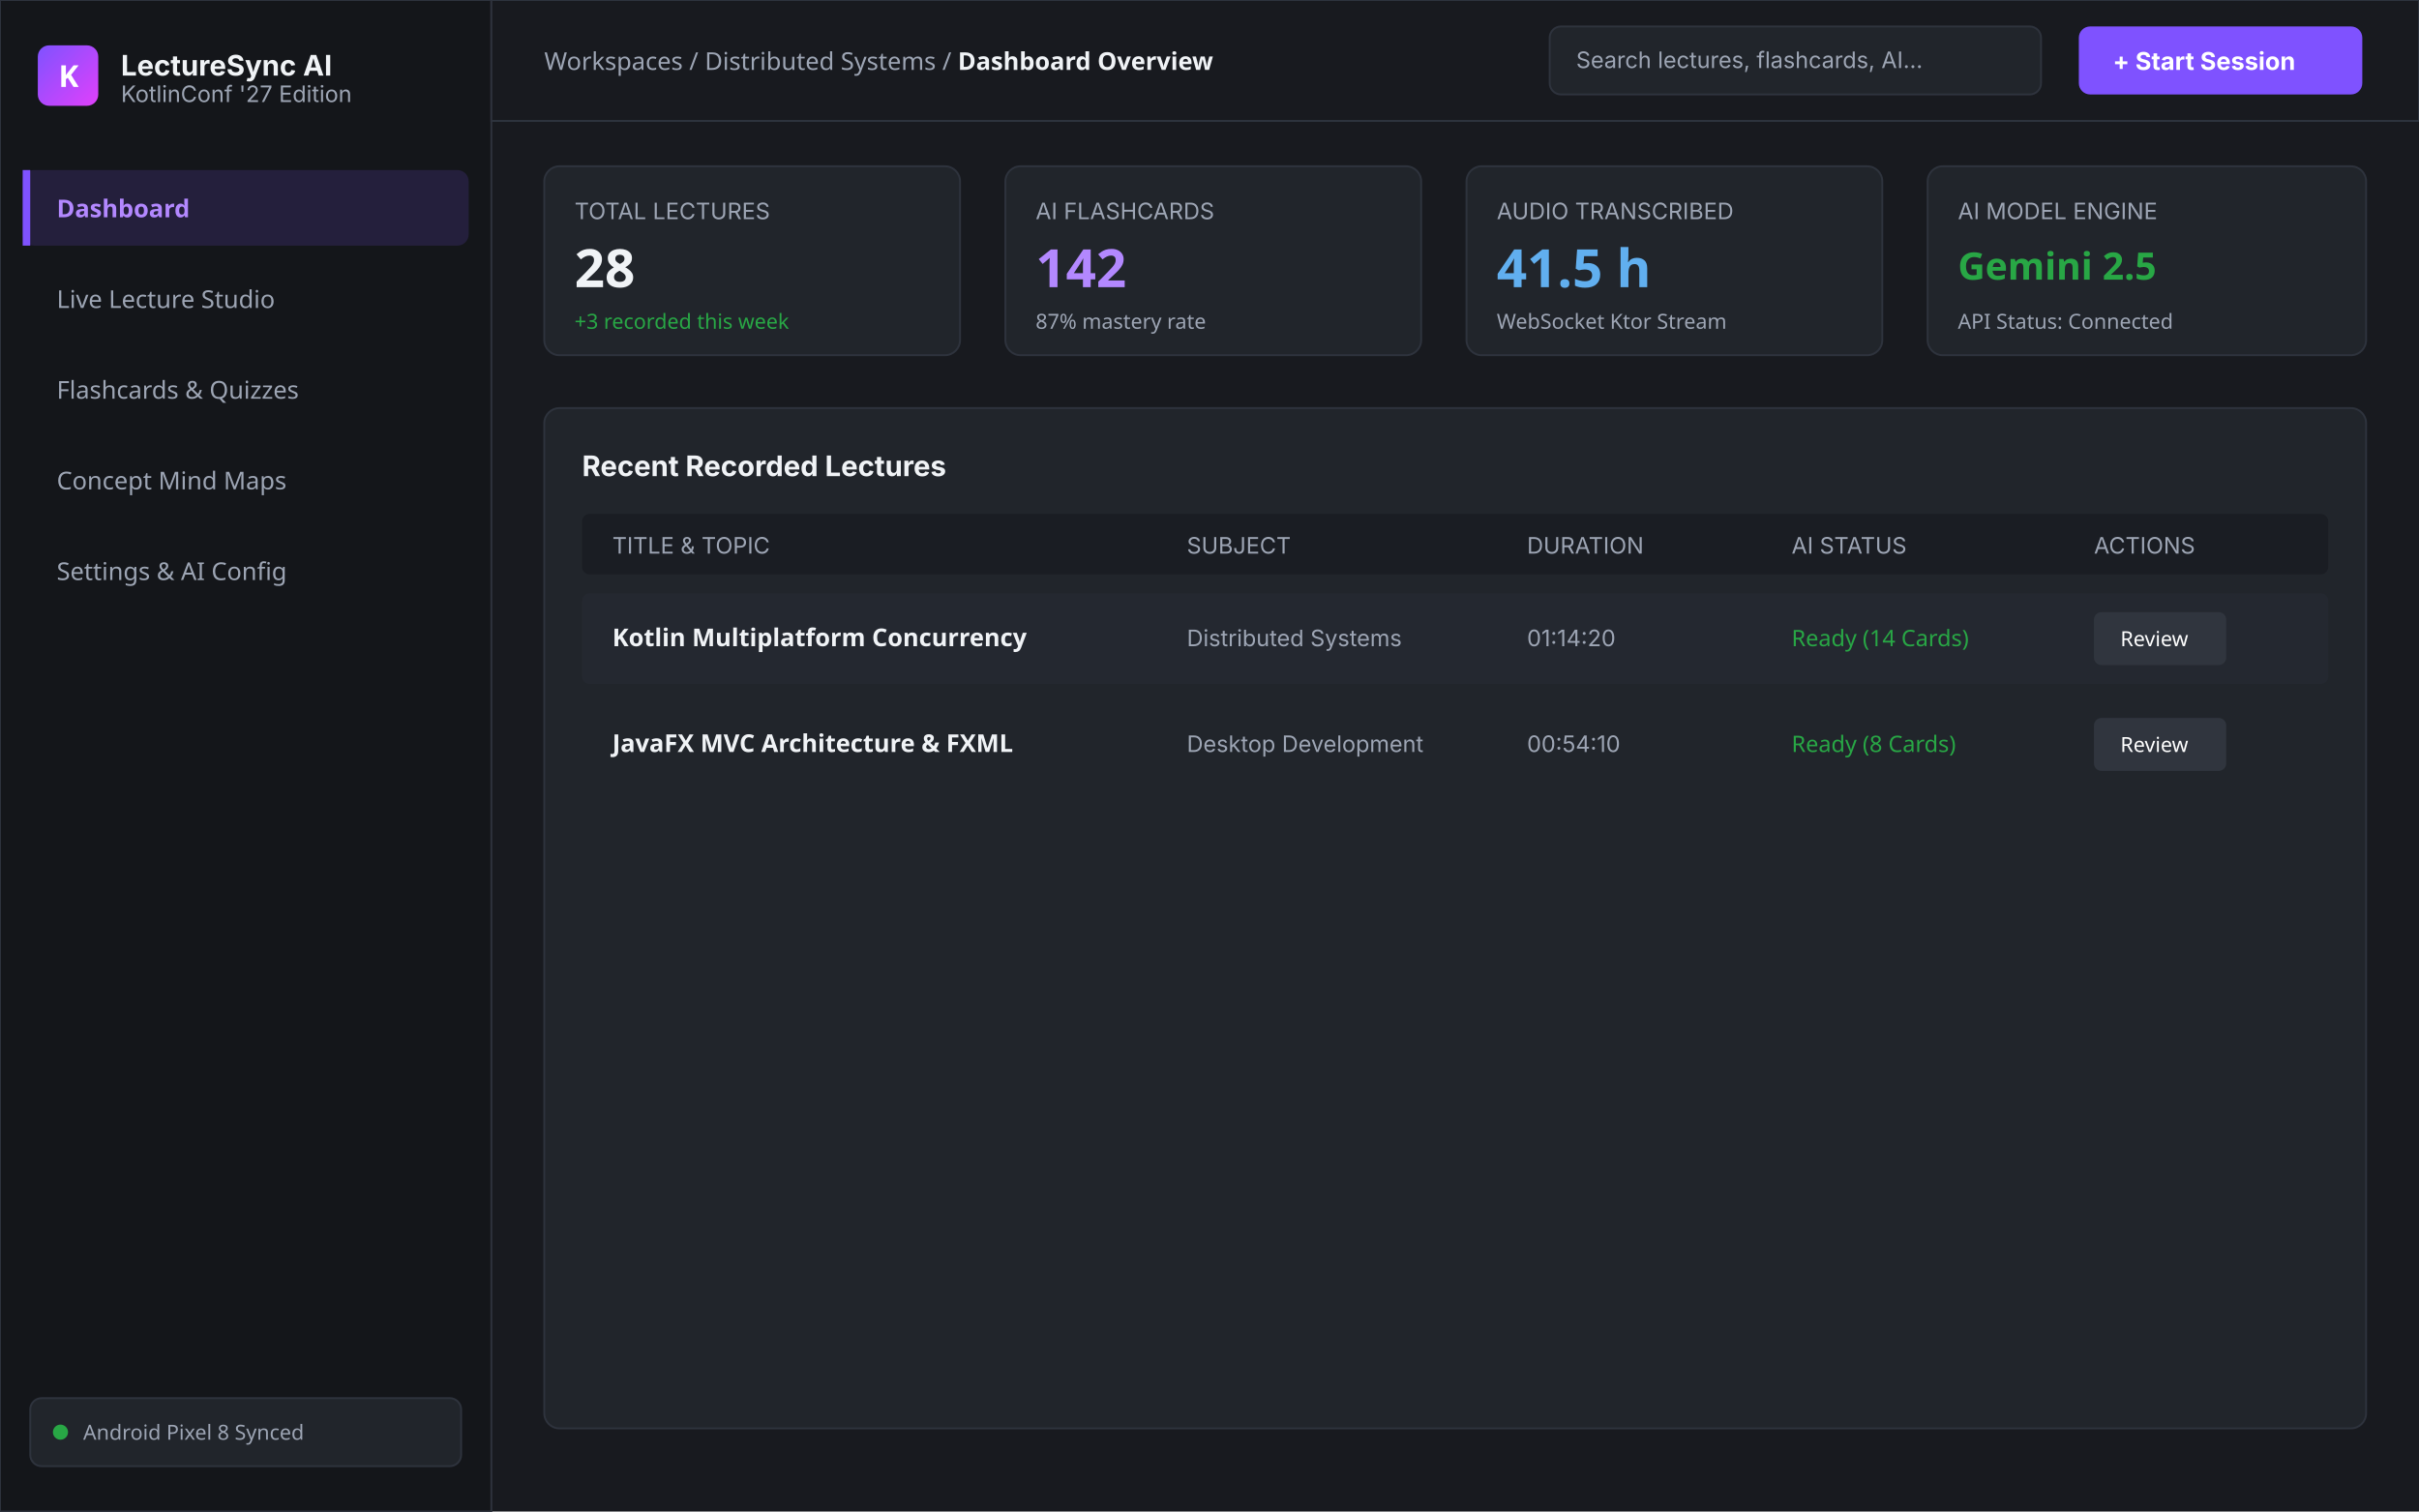
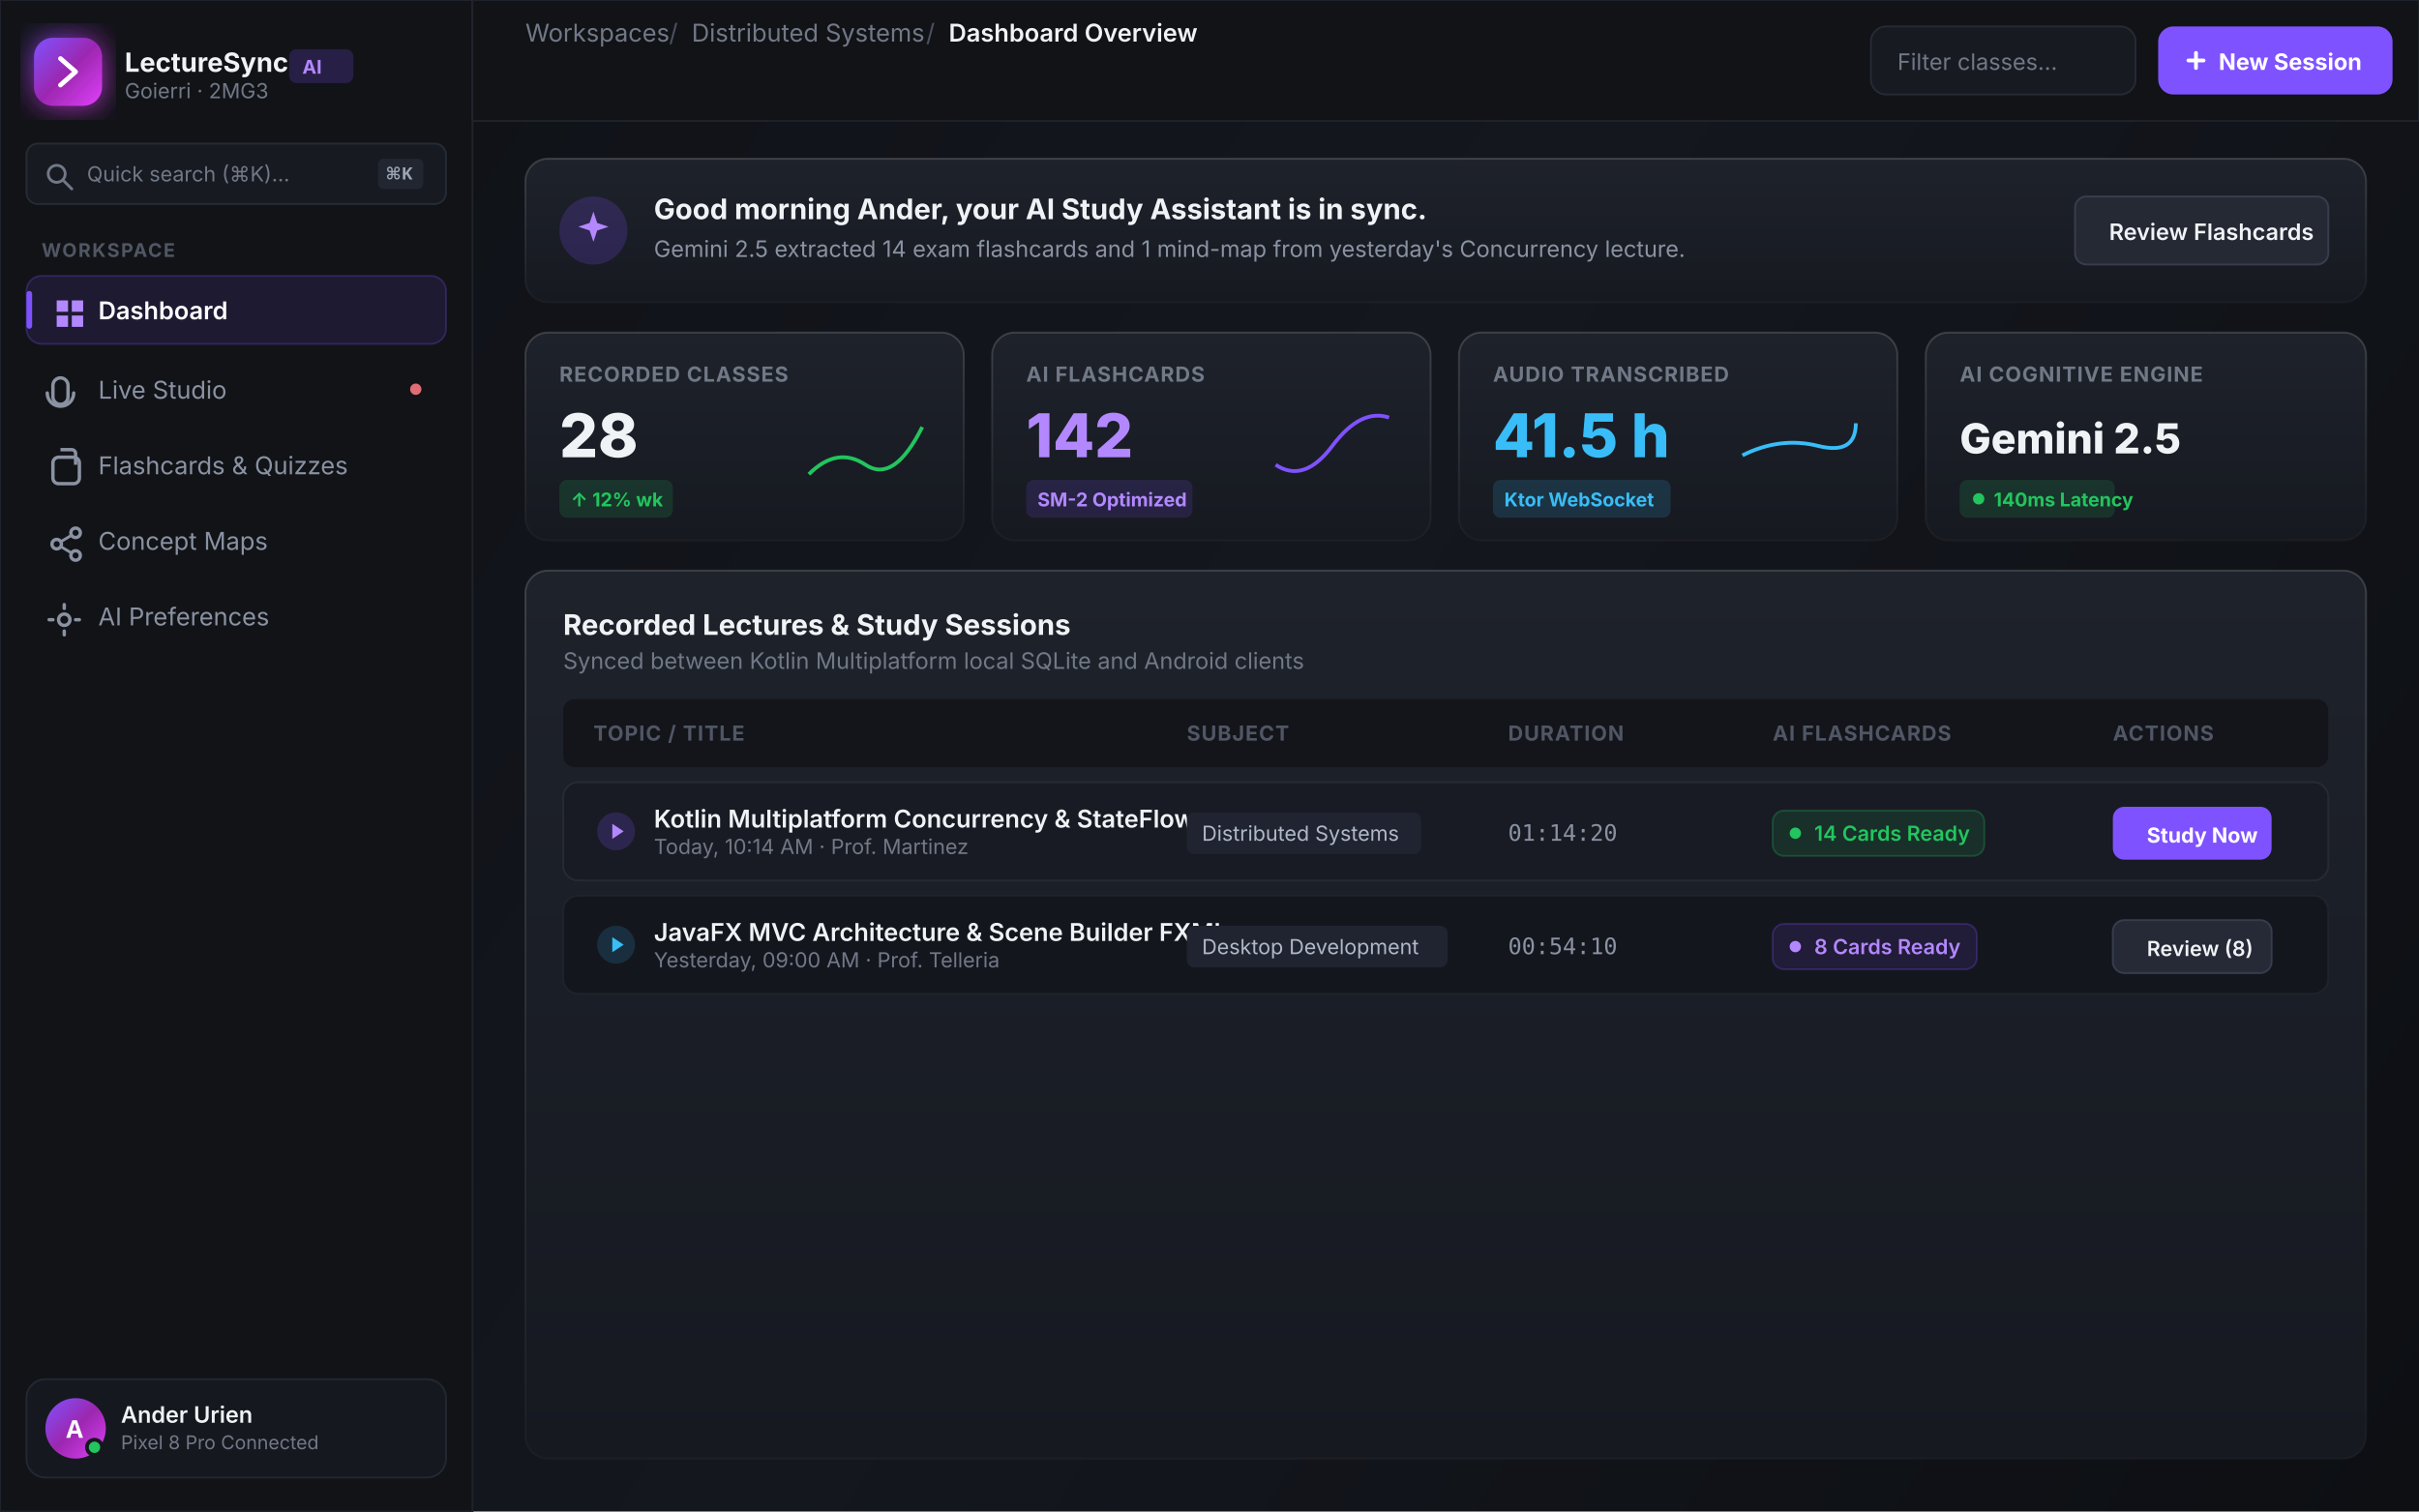
<svg xmlns="http://www.w3.org/2000/svg" width="1280" height="800" viewBox="0 0 1280 800" fill="none">
  <defs>
-     <linearGradient id="brandGrad" x1="0%" y1="0%" x2="100%" y2="100%">
+     <linearGradient id="bgCanvasGrad" x1="0" y1="0" x2="1280" y2="800" gradientUnits="userSpaceOnUse">
+       <stop offset="0%" stop-color="#0E1015" />
+       <stop offset="50%" stop-color="#14171E" />
+       <stop offset="100%" stop-color="#0D0F13" />
+     </linearGradient>
+     <linearGradient id="brandLinear" x1="0%" y1="0%" x2="100%" y2="100%">
      <stop offset="0%" stop-color="#7F52FF" />
+       <stop offset="50%" stop-color="#9C27B0" />
      <stop offset="100%" stop-color="#E040FB" />
    </linearGradient>
-     <style>
-       .font-title { font-family: 'Segoe UI', 'Inter', sans-serif; font-size: 15px; font-weight: bold; fill: #F0F3F6; }
-       .font-sub { font-family: 'Segoe UI', 'Inter', sans-serif; font-size: 12px; fill: #9DA5B4; }
-       .font-btn { font-family: 'Segoe UI', 'Inter', sans-serif; font-size: 13px; font-weight: bold; fill: #FFFFFF; }
-       .font-mono { font-family: 'JetBrains Mono', monospace; font-size: 12px; fill: #61AFEF; }
-     </style>
+     <linearGradient id="cardBorderGrad" x1="0%" y1="0%" x2="0%" y2="100%">
+       <stop offset="0%" stop-color="rgba(255, 255, 255, 0.16)" />
+       <stop offset="100%" stop-color="rgba(255, 255, 255, 0.03)" />
+     </linearGradient>
+     <linearGradient id="cardSurfaceGrad" x1="0%" y1="0%" x2="0%" y2="100%">
+       <stop offset="0%" stop-color="#1E222B" />
+       <stop offset="100%" stop-color="#161920" />
+     </linearGradient>
+     <linearGradient id="sparklineGrad" x1="0" y1="0" x2="0" y2="40">
+       <stop offset="0%" stop-color="rgba(127, 82, 255, 0.4)" />
+       <stop offset="100%" stop-color="rgba(127, 82, 255, 0.0)" />
+     </linearGradient>
+     <filter id="glowPurple" x="-20%" y="-20%" width="140%" height="140%">
+       <feGaussianBlur stdDeviation="8" result="blur" />
+       <feComposite in="SourceGraphic" in2="blur" operator="over" />
+     </filter>
  </defs>
-   <rect id="bgBase" width="1280" height="800" fill="#181A1F" />
+   <rect id="bgBase" width="1280" height="800" fill="url(#bgCanvasGrad)" />
  <g id="sidebarContainer">
-     <rect width="260" height="800" fill="#14161A" stroke="#2E333D" stroke-width="1" />
-     <g id="brandHeader" transform="translate(20, 24)">
-       <rect width="32" height="32" rx="6" fill="url(#brandGrad)" />
-       <text x="11" y="22" font-family="sans-serif" font-weight="bold" font-size="16" fill="#FFF">K</text>
-       <text x="44" y="16" class="font-title">LectureSync AI</text>
-       <text x="44" y="30" class="font-sub">KotlinConf '27 Edition</text>
-     </g>
-     <g id="navGroup" transform="translate(12, 90)">
-       <g id="btnNavDashboard" transform="translate(0, 0)">
-         <rect width="236" height="40" rx="6" fill="rgba(127, 82, 255, 0.15)" />
-         <rect width="4" height="40" fill="#7F52FF" />
-         <text x="18" y="25" font-family="sans-serif" font-size="13" font-weight="bold" fill="#B388FF">Dashboard</text>
-       </g>
-       <g id="btnNavLive" transform="translate(0, 48)">
-         <text x="18" y="25" font-family="sans-serif" font-size="13" fill="#9DA5B4">Live Lecture Studio</text>
-       </g>
-       <g id="btnNavFlashcards" transform="translate(0, 96)">
-         <text x="18" y="25" font-family="sans-serif" font-size="13" fill="#9DA5B4">Flashcards &amp; Quizzes</text>
-       </g>
-       <g id="btnNavMindMaps" transform="translate(0, 144)">
-         <text x="18" y="25" font-family="sans-serif" font-size="13" fill="#9DA5B4">Concept Mind Maps</text>
-       </g>
-       <g id="btnNavSettings" transform="translate(0, 192)">
-         <text x="18" y="25" font-family="sans-serif" font-size="13" fill="#9DA5B4">Settings &amp; AI Config</text>
-       </g>
-     </g>
-     <g id="syncStatusBadge" transform="translate(16, 740)">
-       <rect width="228" height="36" rx="6" fill="#21252B" stroke="#2E333D" />
-       <circle cx="16" cy="18" r="4" fill="#28A745" />
-       <text x="28" y="22" font-family="sans-serif" font-size="11" fill="#9DA5B4">Android Pixel 8 Synced</text>
+     <rect width="250" height="800" fill="#111317" stroke="#1F232B" stroke-width="1" />
+     <g id="brandHeader" transform="translate(18, 20)">
+       <rect width="36" height="36" rx="10" fill="url(#brandLinear)" filter="url(#glowPurple)" />
+       <path d="M14 11L22 18L14 25" stroke="#FFFFFF" stroke-width="2.5" stroke-linecap="round" stroke-linejoin="round" />
+       <text x="48" y="18" font-family="'Inter', -apple-system, sans-serif" font-size="14" font-weight="700" fill="#F0F3F6">LectureSync</text>
+       <rect x="135" y="6" width="34" height="18" rx="4" fill="rgba(127, 82, 255, 0.2)" />
+       <text x="142" y="19" font-family="'Inter', sans-serif" font-size="10" font-weight="700" fill="#B388FF">AI</text>
+       <text x="48" y="32" font-family="'Inter', sans-serif" font-size="11" fill="#717886">Goierri · 2MG3</text>
+     </g>
+     <g id="sidebarSearch" transform="translate(14, 76)">
+       <rect width="222" height="32" rx="6" fill="#171A21" stroke="#252A35" />
+       <circle cx="16" cy="16" r="4.5" stroke="#717886" stroke-width="1.5" />
+       <path d="M20 20L24 24" stroke="#717886" stroke-width="1.5" stroke-linecap="round" />
+       <text x="32" y="20" font-family="'Inter', sans-serif" font-size="11" fill="#717886">Quick search (⌘K)...</text>
+       <rect x="186" y="8" width="24" height="16" rx="3" fill="#222631" />
+       <text x="190" y="19" font-family="sans-serif" font-size="9" font-weight="600" fill="#9DA5B4">⌘K</text>
+     </g>
+     <g id="navGroup" transform="translate(14, 126)">
+       <text x="8" y="10" font-family="'Inter', sans-serif" font-size="10" font-weight="700" letter-spacing="0.8" fill="#505663">WORKSPACE</text>
+       <g id="btnNavDashboard" transform="translate(0, 20)">
+         <rect width="222" height="36" rx="8" fill="rgba(127, 82, 255, 0.12)" stroke="rgba(127, 82, 255, 0.25)" />
+         <rect x="0" y="8" width="3" height="20" rx="1.5" fill="#7F52FF" />
+         <path d="M16 13H22V19H16V13ZM24 13H30V19H24V13ZM16 21H22V27H16V21ZM24 21H30V27H24V21Z" fill="#B388FF" />
+         <text x="38" y="23" font-family="'Inter', sans-serif" font-size="13" font-weight="600" fill="#FFFFFF">Dashboard</text>
+       </g>
+       <g id="btnNavLive" transform="translate(0, 62)">
+         <path d="M18 12C15.8 12 14 13.8 14 16V22C14 24.2 15.8 26 18 26C20.2 26 22 24.2 22 22V16C22 13.8 20.2 12 18 12Z" stroke="#8A92A2" stroke-width="1.8" />
+         <path d="M11 20C11 23.9 14.1 27 18 27C21.9 27 25 23.9 25 20" stroke="#8A92A2" stroke-width="1.8" stroke-linecap="round" />
+         <text x="38" y="23" font-family="'Inter', sans-serif" font-size="13" fill="#8A92A2">Live Studio</text>
+         <circle cx="206" cy="18" r="3" fill="#E06C75" />
+       </g>
+       <g id="btnNavFlashcards" transform="translate(0, 102)">
+         <rect x="14" y="14" width="14" height="14" rx="3" stroke="#8A92A2" stroke-width="1.8" />
+         <path d="M18 10H24C25.1 10 26 10.9 26 12V18" stroke="#8A92A2" stroke-width="1.8" />
+         <text x="38" y="23" font-family="'Inter', sans-serif" font-size="13" fill="#8A92A2">Flashcards &amp; Quizzes</text>
+       </g>
+       <g id="btnNavMindMaps" transform="translate(0, 142)">
+         <circle cx="16" cy="20" r="2.5" stroke="#8A92A2" stroke-width="1.8" />
+         <circle cx="26" cy="14" r="2.5" stroke="#8A92A2" stroke-width="1.8" />
+         <circle cx="26" cy="26" r="2.5" stroke="#8A92A2" stroke-width="1.8" />
+         <path d="M18.5 18.5L23.5 15.5M18.5 21.5L23.5 24.5" stroke="#8A92A2" stroke-width="1.5" />
+         <text x="38" y="23" font-family="'Inter', sans-serif" font-size="13" fill="#8A92A2">Concept Maps</text>
+       </g>
+       <g id="btnNavSettings" transform="translate(0, 182)">
+         <circle cx="20" cy="20" r="3" stroke="#8A92A2" stroke-width="1.8" />
+         <path d="M20 12V14M20 26V28M12 20H14M26 20H28" stroke="#8A92A2" stroke-width="1.8" stroke-linecap="round" />
+         <text x="38" y="23" font-family="'Inter', sans-serif" font-size="13" fill="#8A92A2">AI Preferences</text>
+       </g>
+     </g>
+     <g id="sidebarFooter" transform="translate(14, 730)">
+       <rect width="222" height="52" rx="10" fill="#16181F" stroke="#232731" />
+       <circle cx="26" cy="26" r="16" fill="url(#brandLinear)" />
+       <text x="21" y="31" font-family="sans-serif" font-size="13" font-weight="bold" fill="#FFF">A</text>
+       <circle cx="36" cy="36" r="4" fill="#22C55E" stroke="#16181F" stroke-width="2" />
+       <text x="50" y="23" font-family="'Inter', sans-serif" font-size="12" font-weight="600" fill="#F0F3F6">Ander Urien</text>
+       <text x="50" y="37" font-family="'Inter', sans-serif" font-size="10" fill="#717886">Pixel 8 Pro Connected</text>
    </g>
  </g>
-   <g id="topBar" transform="translate(260, 0)">
-     <rect width="1020" height="64" fill="#181A1F" stroke="#2E333D" stroke-width="1" />
-     <text x="28" y="37" font-family="sans-serif" font-size="13" fill="#9DA5B4">Workspaces / Distributed Systems / <tspan font-weight="bold" fill="#F0F3F6">Dashboard Overview</tspan>
-     </text>
-     <g id="txtSearch" transform="translate(560, 14)">
-       <rect width="260" height="36" rx="6" fill="#21252B" stroke="#2E333D" />
-       <text x="14" y="22" class="font-sub">Search lectures, flashcards, AI...</text>
-     </g>
-     <g id="btnNewLecture" transform="translate(840, 14)">
-       <rect width="150" height="36" rx="6" fill="#7F52FF" />
-       <text x="18" y="23" class="font-btn">+ Start Session</text>
+   <g id="topBar" transform="translate(250, 0)">
+     <rect width="1030" height="64" fill="#111317" stroke="#1F232B" stroke-width="1" />
+     <g transform="translate(28, 22)">
+       <text font-family="'Inter', sans-serif" font-size="13" fill="#717886">Workspaces</text>
+       <text x="76" y="0" font-family="'Inter', sans-serif" font-size="13" fill="#4B5262">/</text>
+       <text x="88" y="0" font-family="'Inter', sans-serif" font-size="13" fill="#717886">Distributed Systems</text>
+       <text x="212" y="0" font-family="'Inter', sans-serif" font-size="13" fill="#4B5262">/</text>
+       <text x="224" y="0" font-family="'Inter', sans-serif" font-size="13" font-weight="600" fill="#F0F3F6">Dashboard Overview</text>
+     </g>
+     <g id="topActions" transform="translate(740, 14)">
+       <g id="txtSearch">
+         <rect width="140" height="36" rx="8" fill="#171A21" stroke="#252A35" />
+         <text x="14" y="23" font-family="'Inter', sans-serif" font-size="12" fill="#717886">Filter classes...</text>
+       </g>
+       <g id="btnNewLecture" transform="translate(152, 0)">
+         <rect width="124" height="36" rx="8" fill="#7F52FF" />
+         <path d="M16 18H24M20 14V22" stroke="#FFFFFF" stroke-width="2" stroke-linecap="round" />
+         <text x="32" y="23" font-family="'Inter', sans-serif" font-size="12" font-weight="700" fill="#FFFFFF">New Session</text>
+       </g>
    </g>
  </g>
-   <g id="mainContent" transform="translate(288, 88)">
-     <g id="cardMetrics">
-       <g id="metricTotalLectures" transform="translate(0, 0)">
-         <rect width="220" height="100" rx="8" fill="#21252B" stroke="#2E333D" />
-         <text x="16" y="28" class="font-sub">TOTAL LECTURES</text>
-         <text x="16" y="64" font-family="sans-serif" font-size="28" font-weight="bold" fill="#F0F3F6">28</text>
-         <text x="16" y="86" font-family="sans-serif" font-size="11" fill="#28A745">+3 recorded this week</text>
-       </g>
-       <g id="metricFlashcards" transform="translate(244, 0)">
-         <rect width="220" height="100" rx="8" fill="#21252B" stroke="#2E333D" />
-         <text x="16" y="28" class="font-sub">AI FLASHCARDS</text>
-         <text x="16" y="64" font-family="sans-serif" font-size="28" font-weight="bold" fill="#B388FF">142</text>
-         <text x="16" y="86" font-family="sans-serif" font-size="11" fill="#9DA5B4">87% mastery rate</text>
-       </g>
-       <g id="metricAudioHours" transform="translate(488, 0)">
-         <rect width="220" height="100" rx="8" fill="#21252B" stroke="#2E333D" />
-         <text x="16" y="28" class="font-sub">AUDIO TRANSCRIBED</text>
-         <text x="16" y="64" font-family="sans-serif" font-size="28" font-weight="bold" fill="#61AFEF">41.5 h</text>
-         <text x="16" y="86" font-family="sans-serif" font-size="11" fill="#9DA5B4">WebSocket Ktor Stream</text>
-       </g>
-       <g id="metricAIStatus" transform="translate(732, 0)">
-         <rect width="232" height="100" rx="8" fill="#21252B" stroke="#2E333D" />
-         <text x="16" y="28" class="font-sub">AI MODEL ENGINE</text>
-         <text x="16" y="60" font-family="sans-serif" font-size="20" font-weight="bold" fill="#28A745">Gemini 2.5</text>
-         <text x="16" y="86" font-family="sans-serif" font-size="11" fill="#9DA5B4">API Status: Connected</text>
-       </g>
-     </g>
-     <g id="tblLectures" transform="translate(0, 128)">
-       <rect width="964" height="540" rx="8" fill="#21252B" stroke="#2E333D" />
-       <text x="20" y="36" class="font-title">Recent Recorded Lectures</text>
-       <g id="tableHeader" transform="translate(20, 56)">
-         <rect width="924" height="32" fill="#1A1D23" rx="4" />
-         <text x="16" y="21" class="font-sub">TITLE &amp; TOPIC</text>
-         <text x="320" y="21" class="font-sub">SUBJECT</text>
-         <text x="500" y="21" class="font-sub">DURATION</text>
-         <text x="640" y="21" class="font-sub">AI STATUS</text>
-         <text x="800" y="21" class="font-sub">ACTIONS</text>
-       </g>
-       <g id="row1" transform="translate(20, 98)">
-         <rect width="924" height="48" fill="#242830" rx="4" />
-         <text x="16" y="28" font-family="sans-serif" font-size="13" font-weight="bold" fill="#F0F3F6">Kotlin Multiplatform Concurrency</text>
-         <text x="320" y="28" class="font-sub">Distributed Systems</text>
-         <text x="500" y="28" class="font-sub">01:14:20</text>
-         <text x="640" y="28" font-family="sans-serif" font-size="12" fill="#28A745">Ready (14 Cards)</text>
-         <rect x="800" y="10" width="70" height="28" rx="4" fill="#30353E" />
-         <text x="814" y="28" font-family="sans-serif" font-size="11" fill="#FFF">Review</text>
-       </g>
-       <g id="row2" transform="translate(20, 154)">
-         <rect width="924" height="48" fill="#21252B" rx="4" />
-         <text x="16" y="28" font-family="sans-serif" font-size="13" font-weight="bold" fill="#F0F3F6">JavaFX MVC Architecture &amp; FXML</text>
-         <text x="320" y="28" class="font-sub">Desktop Development</text>
-         <text x="500" y="28" class="font-sub">00:54:10</text>
-         <text x="640" y="28" font-family="sans-serif" font-size="12" fill="#28A745">Ready (8 Cards)</text>
-         <rect x="800" y="10" width="70" height="28" rx="4" fill="#30353E" />
-         <text x="814" y="28" font-family="sans-serif" font-size="11" fill="#FFF">Review</text>
+   <g id="mainContent" transform="translate(278, 84)">
+     <g id="bannerWelcome" transform="translate(0, 0)">
+       <rect width="974" height="76" rx="12" fill="url(#cardSurfaceGrad)" stroke="url(#cardBorderGrad)" />
+       <circle cx="36" cy="38" r="18" fill="rgba(127, 82, 255, 0.2)" />
+       <path d="M36 28L38 34L44 36L38 38L36 44L34 38L28 36L34 34L36 28Z" fill="#B388FF" />
+       <text x="68" y="32" font-family="'Inter', sans-serif" font-size="15" font-weight="700" fill="#F0F3F6">Good morning Ander, your AI Study Assistant is in sync.</text>
+       <text x="68" y="52" font-family="'Inter', sans-serif" font-size="12" fill="#8A92A2">Gemini 2.5 extracted 14 exam flashcards and 1 mind-map from yesterday's Concurrency lecture.</text>
+       <g transform="translate(820, 20)">
+         <rect width="134" height="36" rx="6" fill="#252934" stroke="#373D4D" />
+         <text x="18" y="23" font-family="'Inter', sans-serif" font-size="12" font-weight="600" fill="#F0F3F6">Review Flashcards</text>
+       </g>
+     </g>
+     <g id="cardMetrics" transform="translate(0, 92)">
+       <g id="kpiTotalLectures" transform="translate(0, 0)">
+         <rect width="232" height="110" rx="12" fill="url(#cardSurfaceGrad)" stroke="url(#cardBorderGrad)" />
+         <text x="18" y="26" font-family="'Inter', sans-serif" font-size="11" font-weight="700" letter-spacing="0.5" fill="#717886">RECORDED CLASSES</text>
+         <text x="18" y="66" font-family="'Inter', sans-serif" font-size="32" font-weight="800" fill="#F0F3F6">28</text>
+         <rect x="18" y="78" width="60" height="20" rx="4" fill="rgba(34, 197, 94, 0.15)" />
+         <text x="24" y="92" font-family="'Inter', sans-serif" font-size="10" font-weight="700" fill="#22C55E">↑ 12% wk</text>
+         <path d="M150 75 Q165 60 180 70 T210 50" fill="none" stroke="#22C55E" stroke-width="2" />
+       </g>
+       <g id="kpiFlashcards" transform="translate(247, 0)">
+         <rect width="232" height="110" rx="12" fill="url(#cardSurfaceGrad)" stroke="url(#cardBorderGrad)" />
+         <text x="18" y="26" font-family="'Inter', sans-serif" font-size="11" font-weight="700" letter-spacing="0.5" fill="#717886">AI FLASHCARDS</text>
+         <text x="18" y="66" font-family="'Inter', sans-serif" font-size="32" font-weight="800" fill="#B388FF">142</text>
+         <rect x="18" y="78" width="88" height="20" rx="4" fill="rgba(127, 82, 255, 0.15)" />
+         <text x="24" y="92" font-family="'Inter', sans-serif" font-size="10" font-weight="700" fill="#B388FF">SM-2 Optimized</text>
+         <path d="M150 70 Q165 80 180 60 T210 45" fill="none" stroke="#7F52FF" stroke-width="2" />
+       </g>
+       <g id="kpiAudioHours" transform="translate(494, 0)">
+         <rect width="232" height="110" rx="12" fill="url(#cardSurfaceGrad)" stroke="url(#cardBorderGrad)" />
+         <text x="18" y="26" font-family="'Inter', sans-serif" font-size="11" font-weight="700" letter-spacing="0.5" fill="#717886">AUDIO TRANSCRIBED</text>
+         <text x="18" y="66" font-family="'Inter', sans-serif" font-size="32" font-weight="800" fill="#38BDF8">41.5 h</text>
+         <rect x="18" y="78" width="94" height="20" rx="4" fill="rgba(56, 189, 248, 0.15)" />
+         <text x="24" y="92" font-family="'Inter', sans-serif" font-size="10" font-weight="700" fill="#38BDF8">Ktor WebSocket</text>
+         <path d="M150 65 Q170 55 190 60 T210 48" fill="none" stroke="#38BDF8" stroke-width="2" />
+       </g>
+       <g id="kpiModelStatus" transform="translate(741, 0)">
+         <rect width="233" height="110" rx="12" fill="url(#cardSurfaceGrad)" stroke="url(#cardBorderGrad)" />
+         <text x="18" y="26" font-family="'Inter', sans-serif" font-size="11" font-weight="700" letter-spacing="0.5" fill="#717886">AI COGNITIVE ENGINE</text>
+         <text x="18" y="64" font-family="'Inter', sans-serif" font-size="22" font-weight="800" fill="#F0F3F6">Gemini 2.5</text>
+         <rect x="18" y="78" width="82" height="20" rx="4" fill="rgba(34, 197, 94, 0.15)" />
+         <circle cx="28" cy="88" r="3" fill="#22C55E" />
+         <text x="36" y="92" font-family="'Inter', sans-serif" font-size="10" font-weight="700" fill="#22C55E">140ms Latency</text>
+       </g>
+     </g>
+     <g id="tblLectures" transform="translate(0, 218)">
+       <rect width="974" height="470" rx="12" fill="url(#cardSurfaceGrad)" stroke="url(#cardBorderGrad)" />
+       <g transform="translate(20, 16)">
+         <text y="18" font-family="'Inter', sans-serif" font-size="15" font-weight="700" fill="#F0F3F6">Recorded Lectures &amp; Study Sessions</text>
+         <text y="36" font-family="'Inter', sans-serif" font-size="12" fill="#717886">Synced between Kotlin Multiplatform local SQLite and Android clients</text>
+       </g>
+       <g id="tableHeader" transform="translate(20, 68)">
+         <rect width="934" height="36" rx="6" fill="#13151B" />
+         <text x="16" y="22" font-family="'Inter', sans-serif" font-size="11" font-weight="700" letter-spacing="0.5" fill="#505663">TOPIC / TITLE</text>
+         <text x="330" y="22" font-family="'Inter', sans-serif" font-size="11" font-weight="700" letter-spacing="0.5" fill="#505663">SUBJECT</text>
+         <text x="500" y="22" font-family="'Inter', sans-serif" font-size="11" font-weight="700" letter-spacing="0.5" fill="#505663">DURATION</text>
+         <text x="640" y="22" font-family="'Inter', sans-serif" font-size="11" font-weight="700" letter-spacing="0.5" fill="#505663">AI FLASHCARDS</text>
+         <text x="820" y="22" font-family="'Inter', sans-serif" font-size="11" font-weight="700" letter-spacing="0.5" fill="#505663">ACTIONS</text>
+       </g>
+       <g id="row1" transform="translate(20, 112)">
+         <rect width="934" height="52" rx="8" fill="#181B23" stroke="#252A35" />
+         <circle cx="28" cy="26" r="10" fill="rgba(127, 82, 255, 0.2)" />
+         <path d="M26 22L32 26L26 30V22Z" fill="#B388FF" />
+         <text x="48" y="24" font-family="'Inter', sans-serif" font-size="13" font-weight="600" fill="#F0F3F6">Kotlin Multiplatform Concurrency &amp; StateFlow</text>
+         <text x="48" y="38" font-family="'Inter', sans-serif" font-size="11" fill="#717886">Today, 10:14 AM · Prof. Martinez</text>
+         <rect x="330" y="16" width="124" height="22" rx="4" fill="#202430" />
+         <text x="338" y="31" font-family="'Inter', sans-serif" font-size="11" fill="#B0B8C8">Distributed Systems</text>
+         <text x="500" y="31" font-family="'JetBrains Mono', monospace" font-size="12" fill="#8A92A2">01:14:20</text>
+         <rect x="640" y="15" width="112" height="24" rx="6" fill="rgba(34, 197, 94, 0.12)" stroke="rgba(34, 197, 94, 0.25)" />
+         <circle cx="652" cy="27" r="3" fill="#22C55E" />
+         <text x="662" y="31" font-family="'Inter', sans-serif" font-size="11" font-weight="600" fill="#22C55E">14 Cards Ready</text>
+         <g transform="translate(820, 13)">
+           <rect width="84" height="28" rx="6" fill="#7F52FF" />
+           <text x="18" y="19" font-family="'Inter', sans-serif" font-size="11" font-weight="700" fill="#FFFFFF">Study Now</text>
+         </g>
+       </g>
+       <g id="row2" transform="translate(20, 172)">
+         <rect width="934" height="52" rx="8" fill="#14161E" stroke="#1F232B" />
+         <circle cx="28" cy="26" r="10" fill="rgba(56, 189, 248, 0.15)" />
+         <path d="M26 22L32 26L26 30V22Z" fill="#38BDF8" />
+         <text x="48" y="24" font-family="'Inter', sans-serif" font-size="13" font-weight="600" fill="#F0F3F6">JavaFX MVC Architecture &amp; Scene Builder FXML</text>
+         <text x="48" y="38" font-family="'Inter', sans-serif" font-size="11" fill="#717886">Yesterday, 09:00 AM · Prof. Telleria</text>
+         <rect x="330" y="16" width="138" height="22" rx="4" fill="#202430" />
+         <text x="338" y="31" font-family="'Inter', sans-serif" font-size="11" fill="#B0B8C8">Desktop Development</text>
+         <text x="500" y="31" font-family="'JetBrains Mono', monospace" font-size="12" fill="#8A92A2">00:54:10</text>
+         <rect x="640" y="15" width="108" height="24" rx="6" fill="rgba(127, 82, 255, 0.12)" stroke="rgba(127, 82, 255, 0.25)" />
+         <circle cx="652" cy="27" r="3" fill="#B388FF" />
+         <text x="662" y="31" font-family="'Inter', sans-serif" font-size="11" font-weight="600" fill="#B388FF">8 Cards Ready</text>
+         <g transform="translate(820, 13)">
+           <rect width="84" height="28" rx="6" fill="#252A36" stroke="#363C4C" />
+           <text x="18" y="19" font-family="'Inter', sans-serif" font-size="11" font-weight="600" fill="#F0F3F6">Review (8)</text>
+         </g>
      </g>
    </g>
  </g>
</svg>
